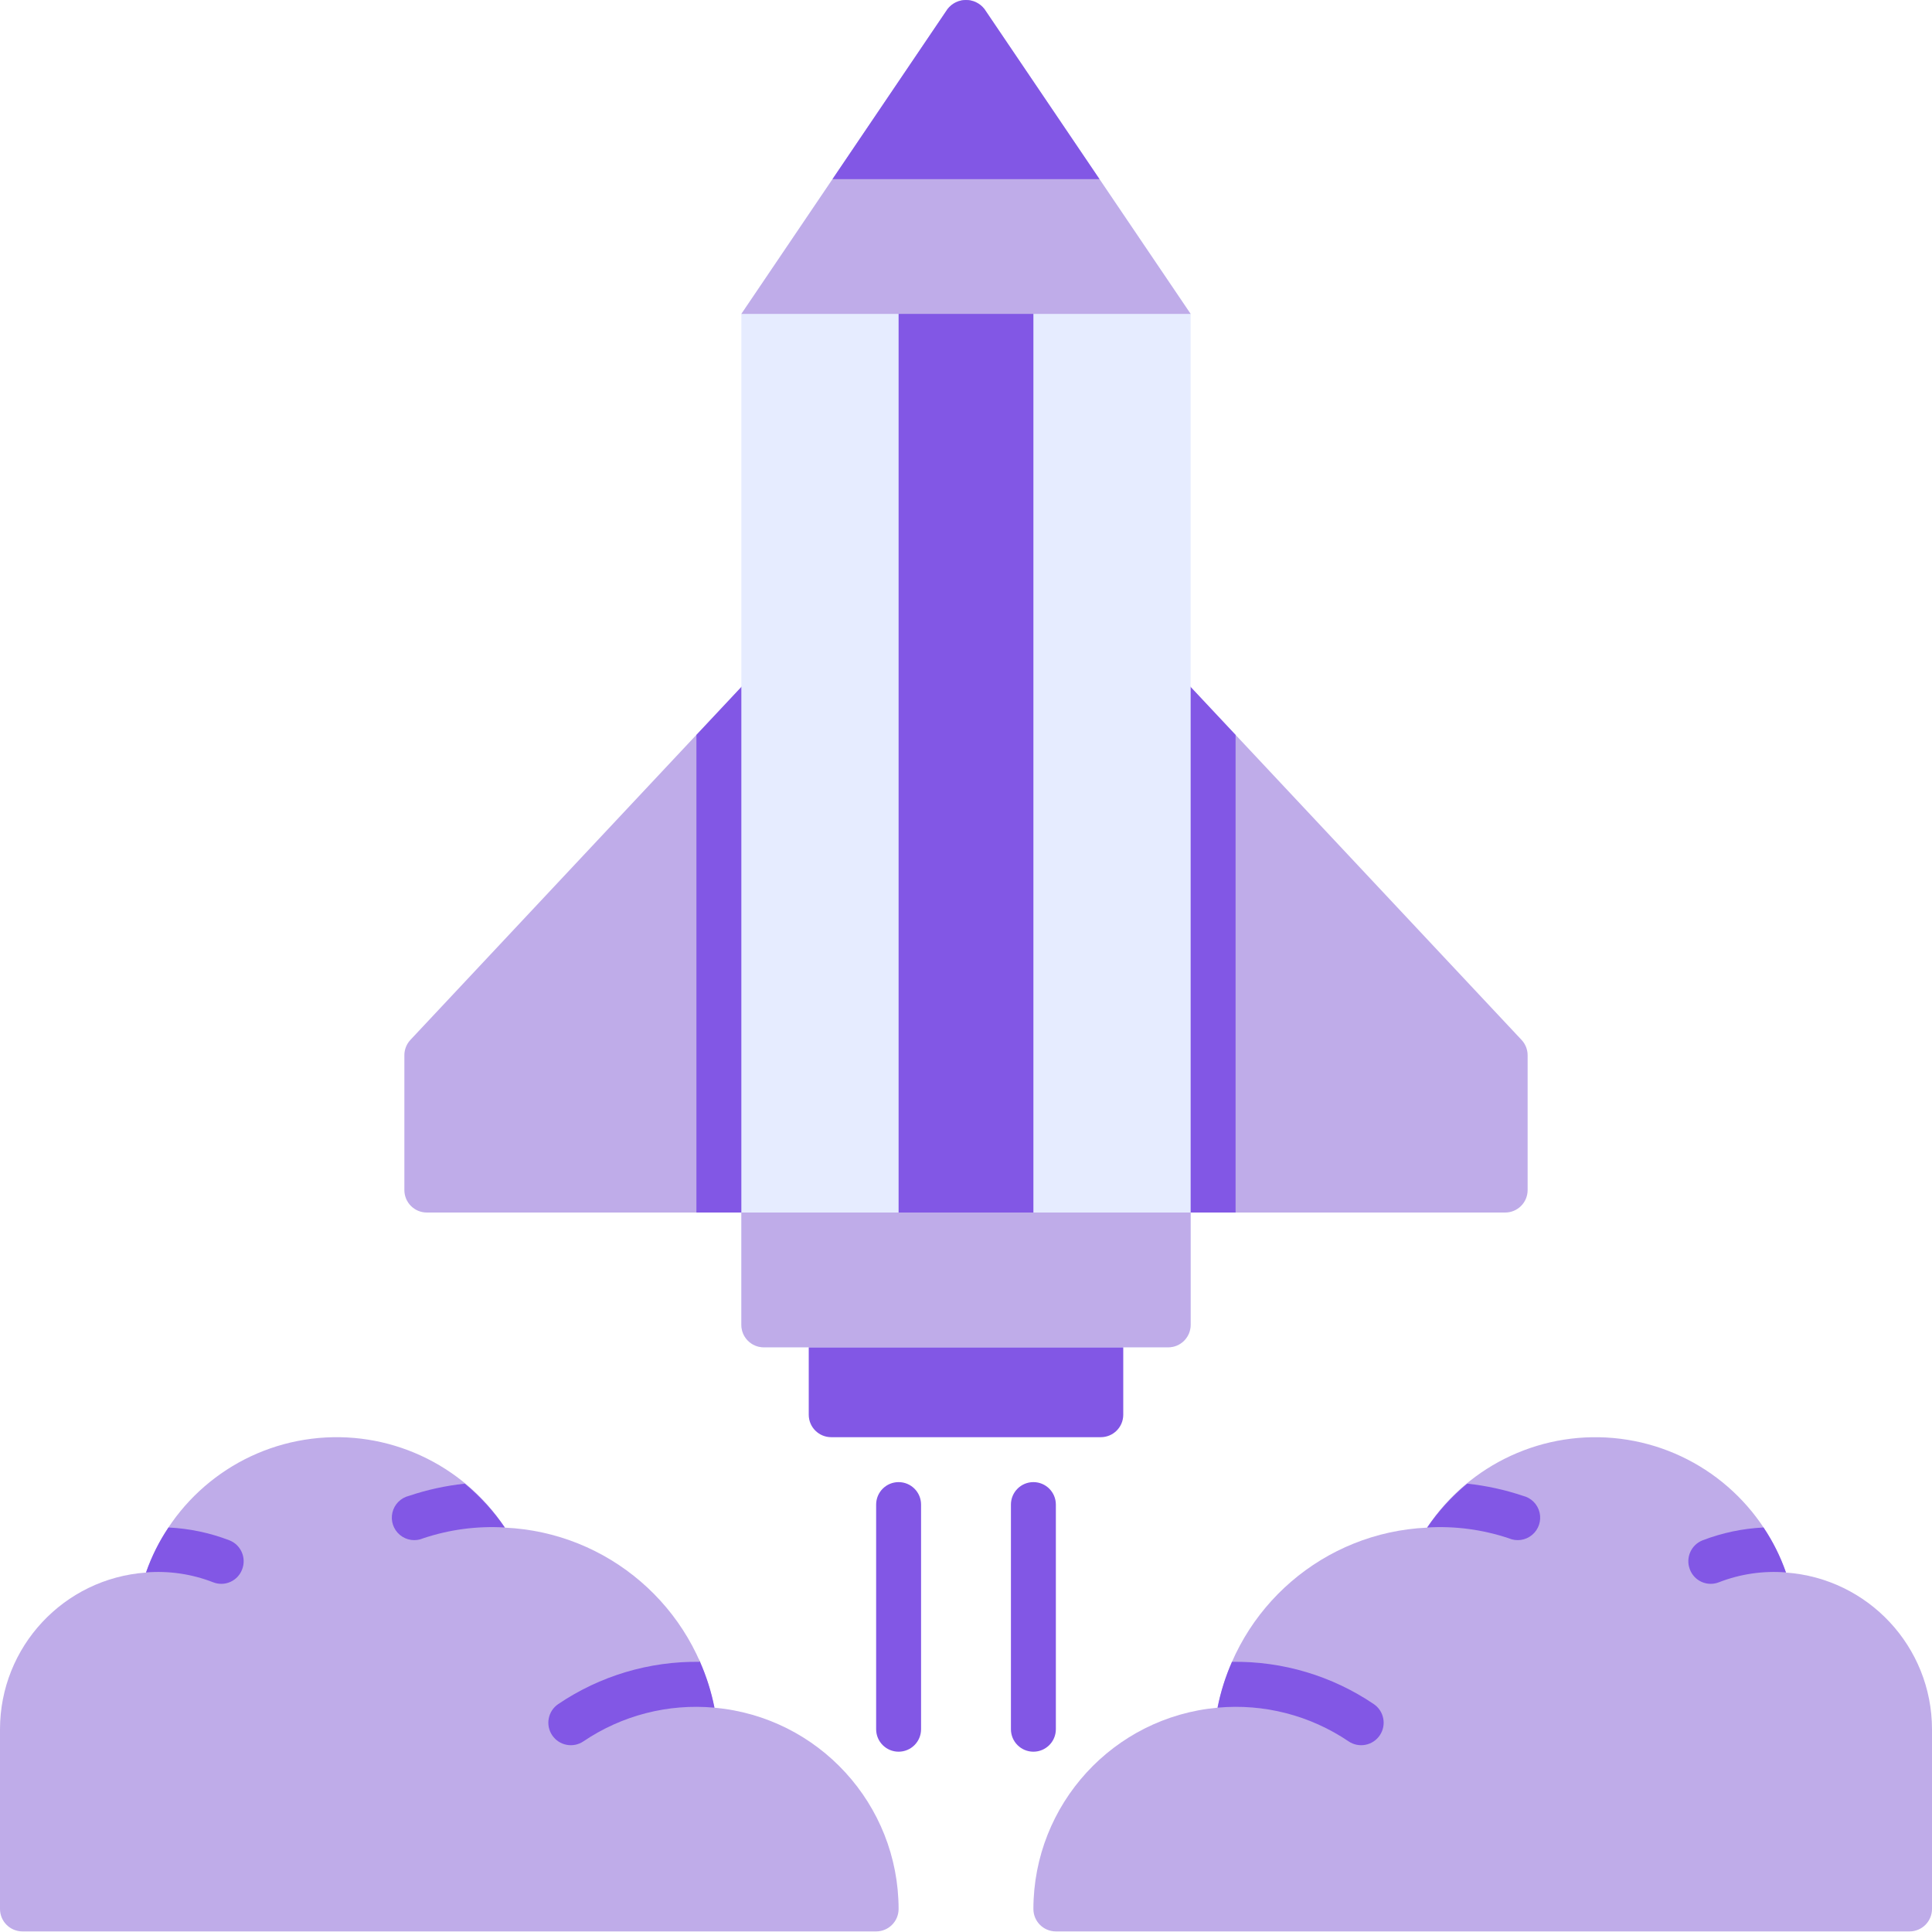
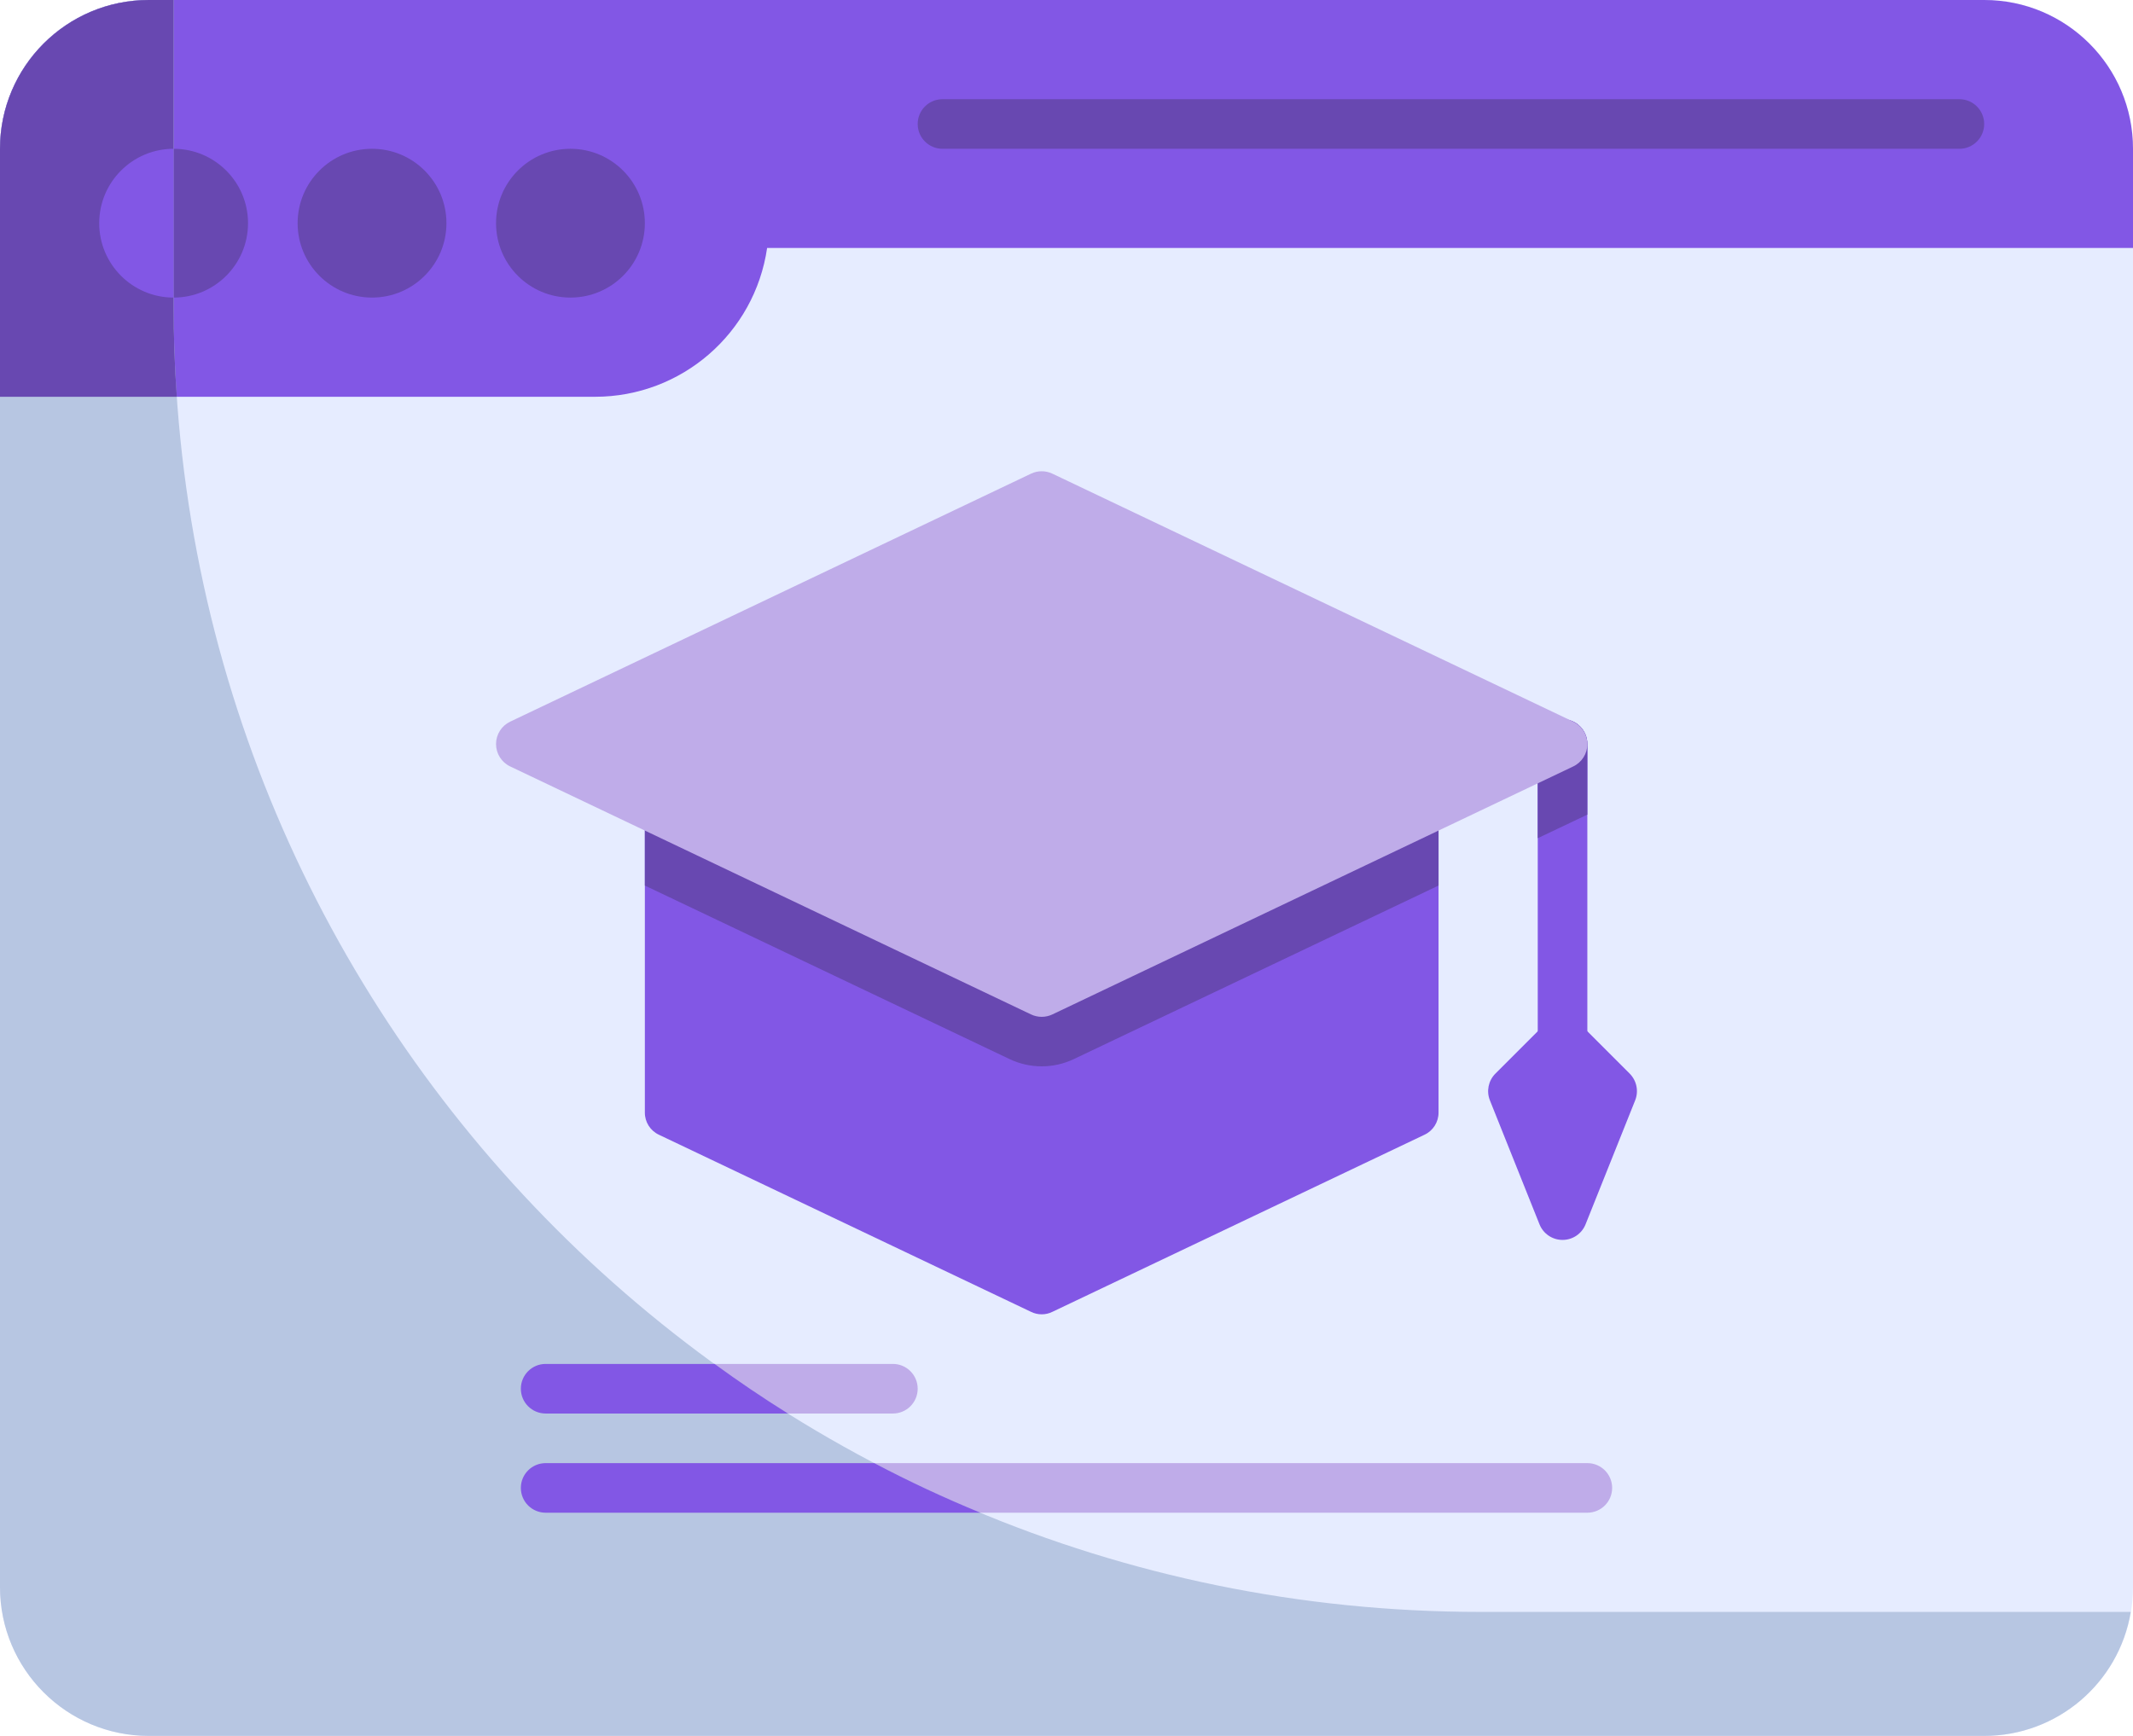
- <svg xmlns="http://www.w3.org/2000/svg" width="86" height="85.974" viewBox="0 0 86 85.974">
-   <g transform="translate(-1 -1.026)">
-     <path d="M68.73,47.316l-15-16A1,1,0,0,0,52,32V54a1,1,0,0,0,1,1H68a1,1,0,0,0,1-1V48a1,1,0,0,0-.27-.684Z" fill="#bface9" />
-     <path d="M35.368,31.07a1,1,0,0,0-1.1.246l-15,16A1,1,0,0,0,19,48v6a1,1,0,0,0,1,1H35a1,1,0,0,0,1-1V32a1,1,0,0,0-.632-.93Z" fill="#bface9" />
-     <path d="M32.8,77.041a9.974,9.974,0,0,0-9.323-8.015,8.984,8.984,0,0,0-15.975,2A7,7,0,0,0,1,78v8a1,1,0,0,0,1,1H40a1,1,0,0,0,1-1,9.009,9.009,0,0,0-8.2-8.959Z" fill="#bface9" />
-     <path d="M11.78,70.88a.99.99,0,0,1-1.29.58,6.753,6.753,0,0,0-2.99-.44,8.7,8.7,0,0,1,1-2,8.748,8.748,0,0,1,2.71.57,1,1,0,0,1,.57,1.29Z" fill="#8257e5" />
-     <path d="M32.8,77.02v.02a8.947,8.947,0,0,0-5.83,1.5,1,1,0,0,1-1.12-1.66A10.95,10.95,0,0,1,32.15,75h.01A9.709,9.709,0,0,1,32.8,77.02Z" fill="#8257e5" />
-     <path d="M23.47,69.02a9.625,9.625,0,0,0-3.63.48,1,1,0,1,1-.63-1.89,11.591,11.591,0,0,1,2.47-.54h.01a9.433,9.433,0,0,1,1.78,1.95Z" fill="#8257e5" />
-     <path d="M41,79a1,1,0,0,1-1-1V68a1,1,0,0,1,2,0V78A1,1,0,0,1,41,79Z" fill="#8257e5" />
-     <path d="M47,79a1,1,0,0,1-1-1V68a1,1,0,0,1,2,0V78A1,1,0,0,1,47,79Z" fill="#8257e5" />
-     <rect width="14" height="6" rx="1" transform="translate(37 59)" fill="#8257e5" />
-     <path d="M36,32V54a1,1,0,0,1-1,1H32V33.74l2.27-2.42A1,1,0,0,1,36,32Z" fill="#8257e5" />
-     <path d="M56,33.74V55H53a1,1,0,0,1-1-1V32a1,1,0,0,1,1.73-.68Z" fill="#8257e5" />
-     <path d="M44.822,1.431a1.038,1.038,0,0,0-1.645,0L34,15V60a1,1,0,0,0,1,1H53a1,1,0,0,0,1-1V15Z" fill="#e6ecff" />
-     <rect width="6" height="43" transform="translate(41 14)" fill="#8257e5" />
-     <path d="M32.16,75h-.01a.471.471,0,0,0-.06-.15C32.11,74.9,32.14,74.95,32.16,75Z" />
-     <path d="M55.2,77.041a9.974,9.974,0,0,1,9.323-8.015,8.985,8.985,0,0,1,15.975,2A7,7,0,0,1,87,78v8a1,1,0,0,1-1,1H48a1,1,0,0,1-1-1,9.009,9.009,0,0,1,8.2-8.959Z" fill="#bface9" />
-     <path d="M76.22,70.88a.99.99,0,0,0,1.29.58,6.753,6.753,0,0,1,2.99-.44,8.7,8.7,0,0,0-1-2,8.747,8.747,0,0,0-2.71.57A1,1,0,0,0,76.22,70.88Z" fill="#8257e5" />
-     <path d="M55.2,77.02v.02a8.947,8.947,0,0,1,5.83,1.5,1,1,0,0,0,1.12-1.66A10.95,10.95,0,0,0,55.85,75h-.01a9.708,9.708,0,0,0-.64,2.02Z" fill="#8257e5" />
-     <path d="M64.53,69.02a9.625,9.625,0,0,1,3.63.48,1,1,0,1,0,.63-1.89,11.591,11.591,0,0,0-2.47-.54h-.01a9.433,9.433,0,0,0-1.78,1.95Z" fill="#8257e5" />
-     <path d="M43.178,1.431,34,15H54L44.822,1.431a1.038,1.038,0,0,0-1.645,0Z" fill="#bface9" />
-     <path d="M38.058,9H49.942l-5.12-7.569a1.038,1.038,0,0,0-1.645,0Z" fill="#8257e5" />
-     <path d="M34,55v5a1,1,0,0,0,1,1H53a1,1,0,0,0,1-1V55Z" fill="#bface9" />
+ <svg xmlns="http://www.w3.org/2000/svg" width="86" height="70" viewBox="0 0 86 70">
+   <g transform="translate(-1 -9)">
+     <rect width="86" height="70" rx="6" transform="translate(1 9)" fill="#e6ecff" />
+     <path d="M81,9H7a6,6,0,0,0-6,6V25H25a7.011,7.011,0,0,0,6.929-6H87V15A6,6,0,0,0,81,9Z" fill="#8257e5" />
+     <circle cx="3" cy="3" r="3" transform="translate(5 15)" fill="#6848b1" />
+     <circle cx="3" cy="3" r="3" transform="translate(13 15)" fill="#6848b1" />
+     <circle cx="3" cy="3" r="3" transform="translate(21 15)" fill="#6848b1" />
+     <path d="M80,15H39a1,1,0,0,1,0-2H80a1,1,0,0,1,0,2Z" fill="#6848b1" />
+     <path d="M59,41.86v12a.982.982,0,0,1-.57.9l-15,7.14a.974.974,0,0,1-.86,0l-15-7.14a.982.982,0,0,1-.57-.9v-12a1.025,1.025,0,0,1,.47-.85.994.994,0,0,1,.96-.05L43,47.89l14.57-6.93a.994.994,0,0,1,.96.05A1.025,1.025,0,0,1,59,41.86Z" fill="#8257e5" />
+     <path d="M65,39V51a1,1,0,0,1-2,0V39a1,1,0,0,1,2,0Z" fill="#8257e5" />
+     <path d="M66.707,52.293l-2-2a1,1,0,0,0-1.414,0l-2,2a1,1,0,0,0-.222,1.078l2,5a1,1,0,0,0,1.857,0l2-5a1,1,0,0,0-.222-1.078Z" fill="#8257e5" />
+     <path d="M37,66H23a1,1,0,0,1,0-2H37a1,1,0,0,1,0,2Z" fill="#bface9" />
+     <path d="M65,70H23a1,1,0,0,1,0-2H65a1,1,0,0,1,0,2Z" fill="#bface9" />
+     <path d="M59,41.86v2.85l-14.71,7a3.014,3.014,0,0,1-2.58,0L27,44.71V41.86a1.025,1.025,0,0,1,.47-.85.994.994,0,0,1,.96-.05L43,47.89l14.57-6.93a.994.994,0,0,1,.96.05A1.025,1.025,0,0,1,59,41.86Z" fill="#6848b1" />
+     <path d="M65,39v2.85l-2,.95V39a1,1,0,0,1,2,0Z" fill="#6848b1" />
+     <path d="M64.43,38.1l-21-10a1,1,0,0,0-.859,0l-21,10a1,1,0,0,0,0,1.807l21,10a1,1,0,0,0,.859,0l21-10a1,1,0,0,0,0-1.807Z" fill="#bface9" />
+     <path d="M86.91,74A5.99,5.99,0,0,1,81,79H7a6,6,0,0,1-6-6V15A6,6,0,0,1,7,9H8V21.31A52.69,52.69,0,0,0,60.69,74Z" fill="#b7c6e2" />
+     <path d="M8.13,25H1V15A6,6,0,0,1,7,9H8V21.31C8,22.55,8.04,23.78,8.13,25Z" fill="#6848b1" />
+     <path d="M8,15v6a3,3,0,0,1,0-6Z" fill="#8257e5" />
+     <path d="M32.77,66H23a1,1,0,0,1,0-2h6.81C30.77,64.7,31.76,65.37,32.77,66Z" fill="#8257e5" />
+     <path d="M40.53,70H23a1,1,0,0,1,0-2H36.25Q38.335,69.1,40.53,70Z" fill="#8257e5" />
  </g>
</svg>
